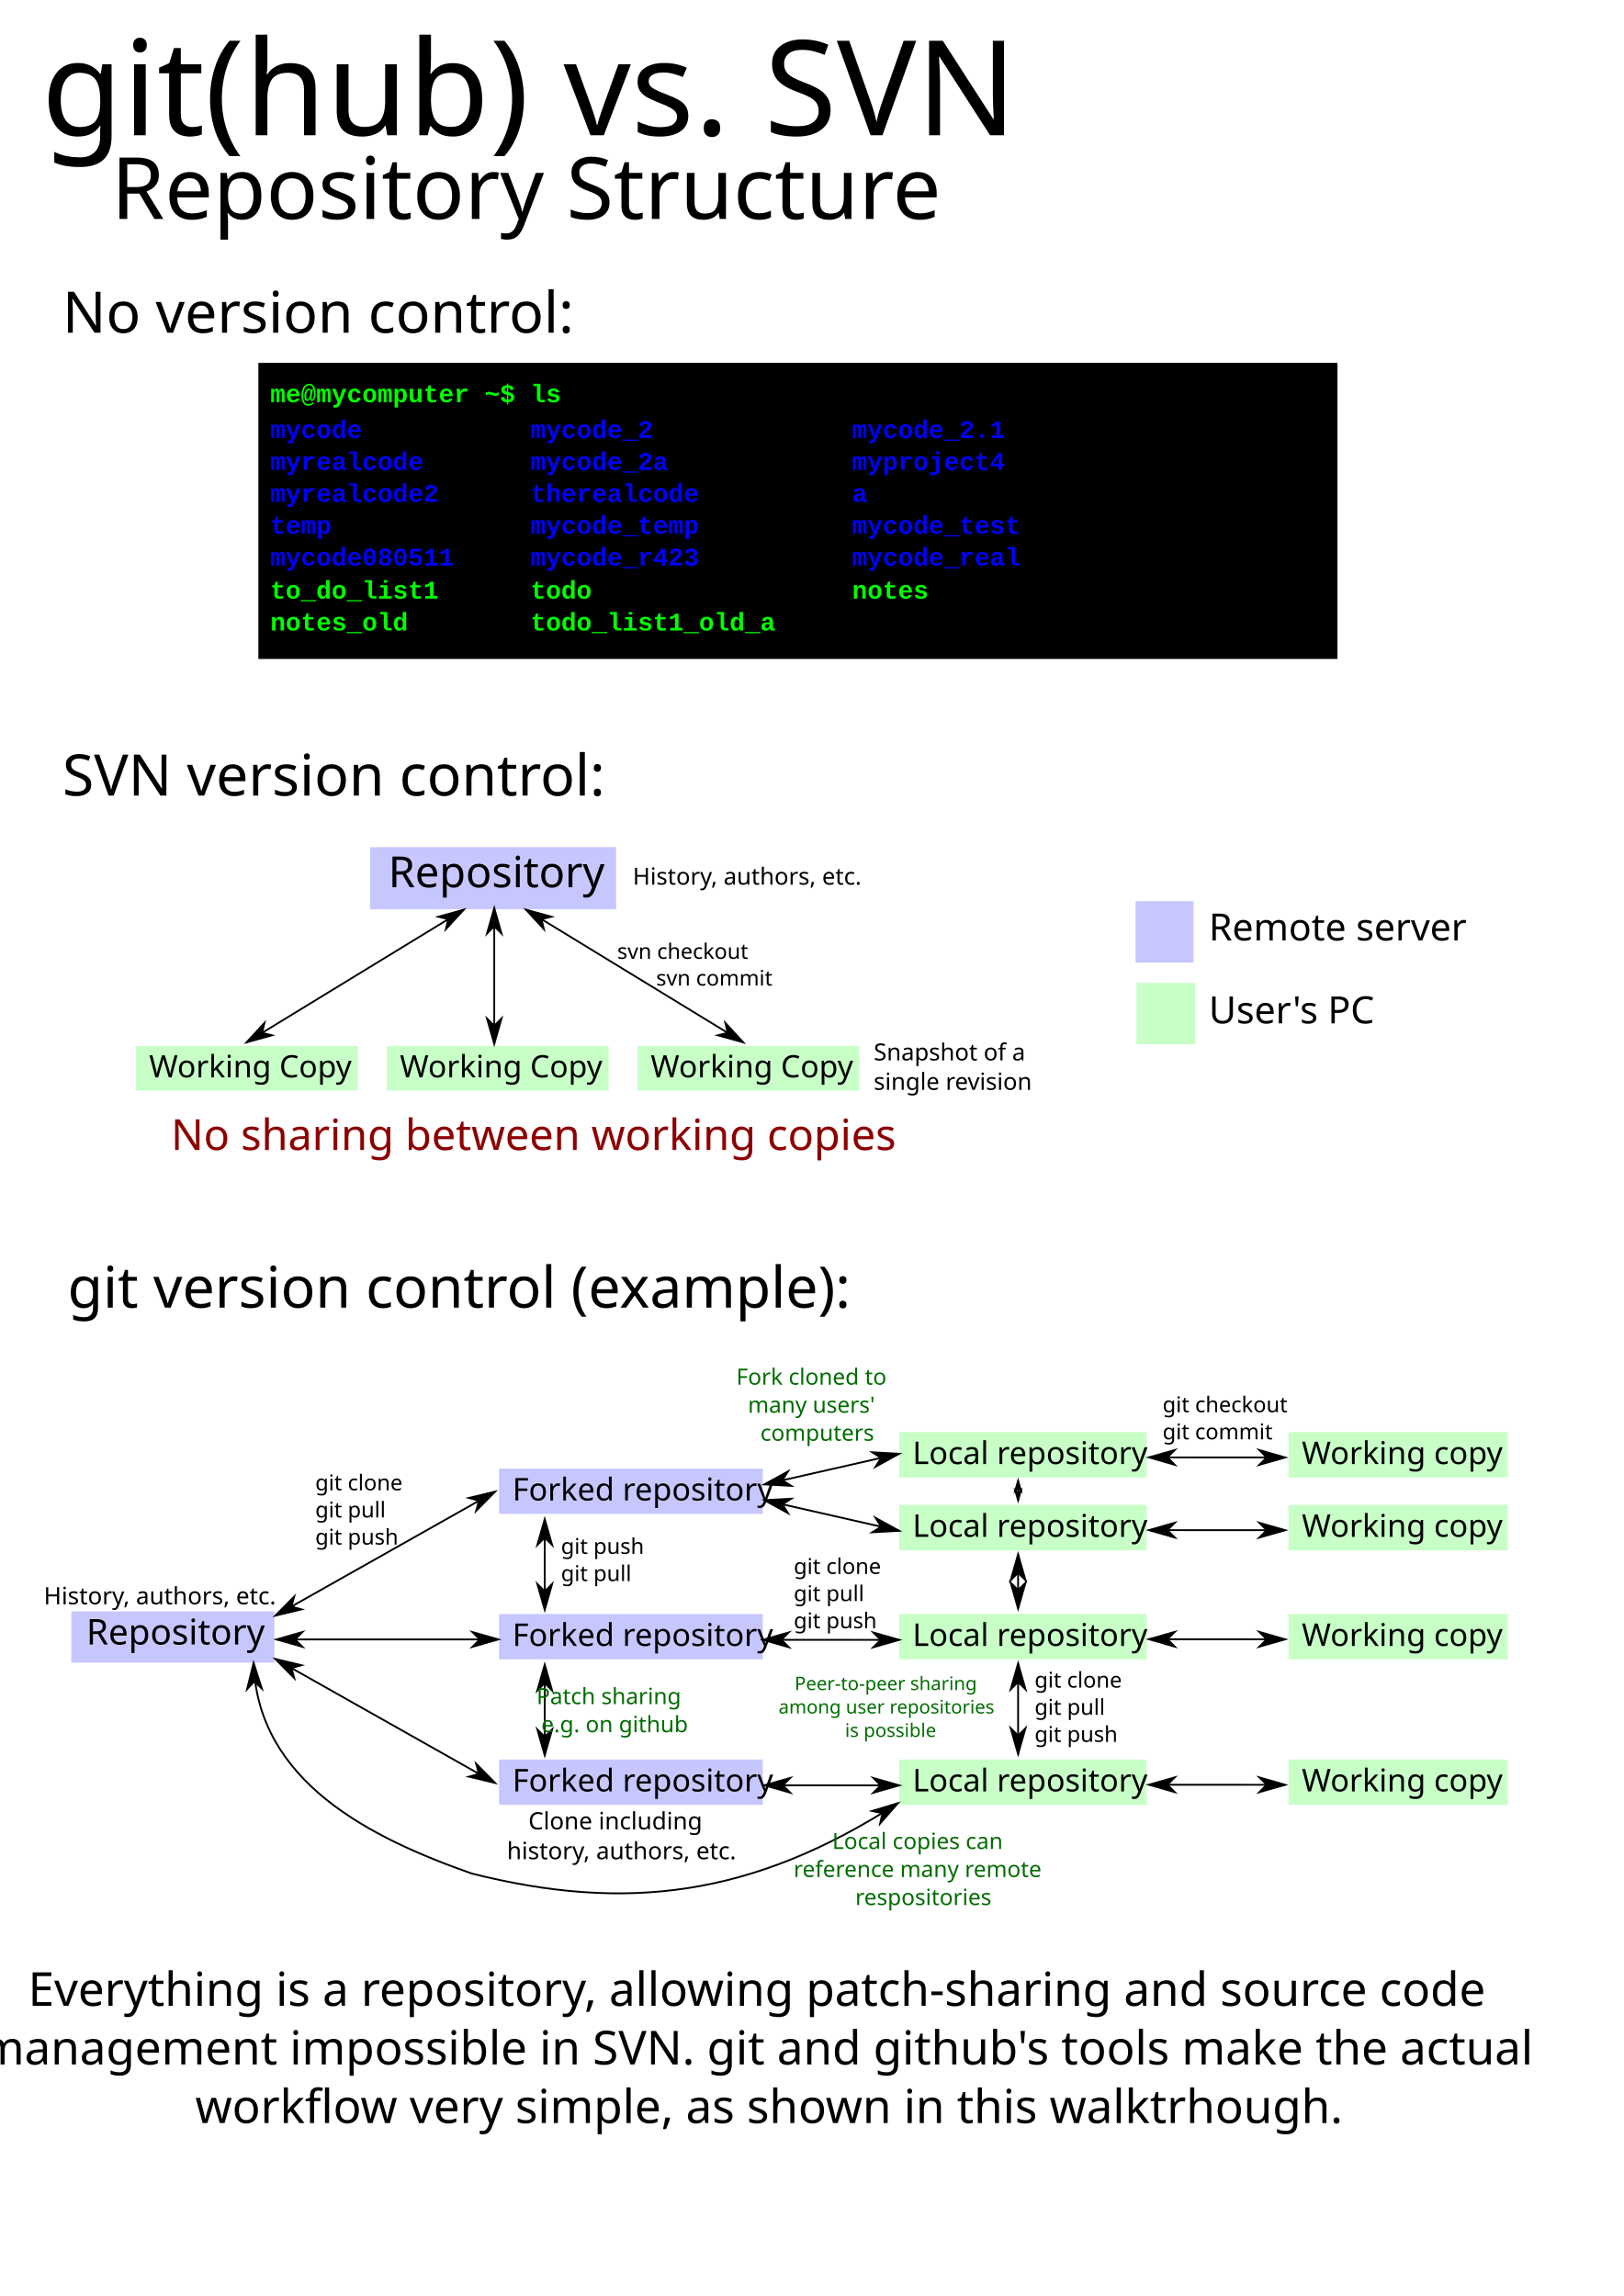
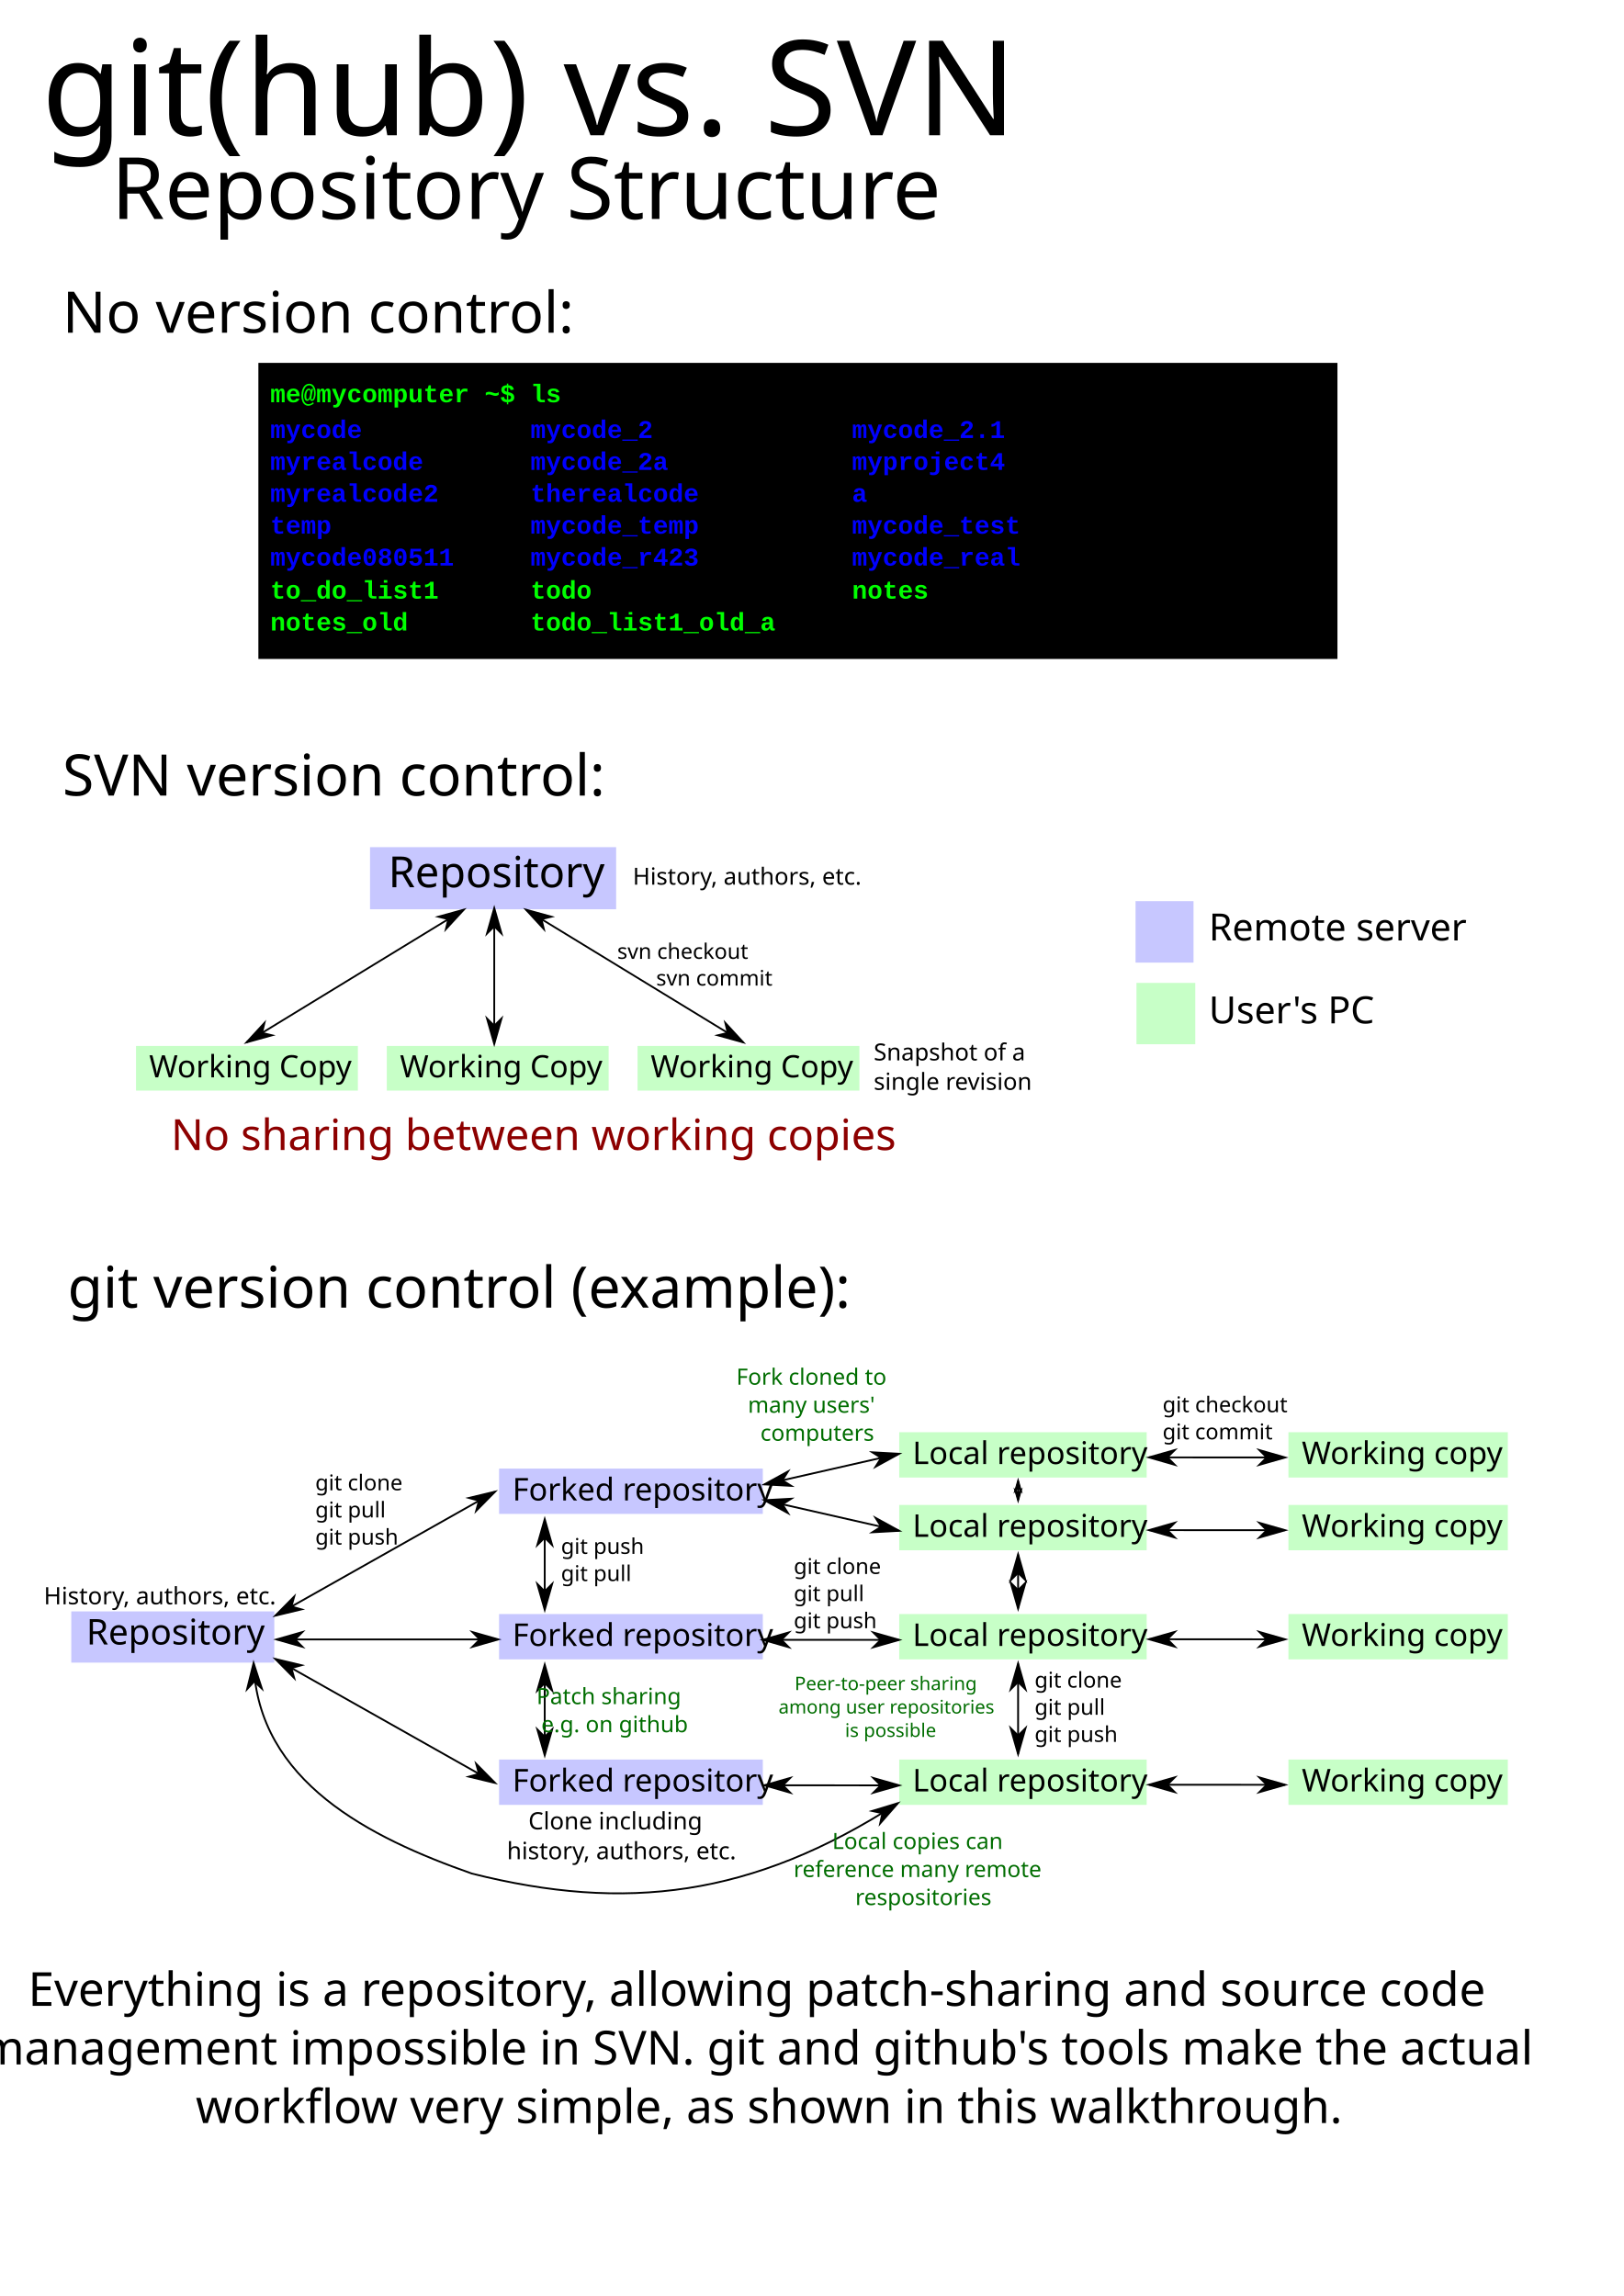
<svg xmlns="http://www.w3.org/2000/svg" width="744.094" height="1052.362" id="svg2952" version="1.1">
  <defs id="defs2954">
    <marker orient="auto" refY="0.0" refX="0.0" id="Arrow1Mend" style="overflow:visible;">
      <path id="path4094" d="M 0.0,0.0 L 5.0,-5.0 L -12.5,0.0 L 5.0,5.0 L 0.0,0.0 z " style="fill-rule:evenodd;stroke:#000000;stroke-width:1.0pt;marker-start:none;" transform="scale(0.4) rotate(180) translate(10,0)" />
    </marker>
    <marker orient="auto" refY="0.0" refX="0.0" id="Arrow1Send" style="overflow:visible;">
      <path id="path4100" d="M 0.0,0.0 L 5.0,-5.0 L -12.5,0.0 L 5.0,5.0 L 0.0,0.0 z " style="fill-rule:evenodd;stroke:#000000;stroke-width:1.0pt;marker-start:none;" transform="scale(0.2) rotate(180) translate(6,0)" />
    </marker>
    <marker orient="auto" refY="0.0" refX="0.0" id="Arrow1Sstart" style="overflow:visible">
      <path id="path4097" d="M 0.0,0.0 L 5.0,-5.0 L -12.5,0.0 L 5.0,5.0 L 0.0,0.0 z " style="fill-rule:evenodd;stroke:#000000;stroke-width:1.0pt;marker-start:none" transform="scale(0.2) translate(6,0)" />
    </marker>
    <marker orient="auto" refY="0.0" refX="0.0" id="Arrow1Lend" style="overflow:visible;">
      <path id="path4088" d="M 0.0,0.0 L 5.0,-5.0 L -12.5,0.0 L 5.0,5.0 L 0.0,0.0 z " style="fill-rule:evenodd;stroke:#000000;stroke-width:1.0pt;marker-start:none;" transform="scale(0.8) rotate(180) translate(12.5,0)" />
    </marker>
    <marker orient="auto" refY="0.0" refX="0.0" id="Arrow1Lstart" style="overflow:visible">
      <path id="path4085" d="M 0.0,0.0 L 5.0,-5.0 L -12.5,0.0 L 5.0,5.0 L 0.0,0.0 z " style="fill-rule:evenodd;stroke:#000000;stroke-width:1.0pt;marker-start:none" transform="scale(0.8) translate(12.5,0)" />
    </marker>
    <marker orient="auto" refY="0.0" refX="0.0" id="Arrow1Mstart" style="overflow:visible">
      <path id="path4091" d="M 0.0,0.0 L 5.0,-5.0 L -12.5,0.0 L 5.0,5.0 L 0.0,0.0 z " style="fill-rule:evenodd;stroke:#000000;stroke-width:1.0pt;marker-start:none" transform="scale(0.4) translate(10,0)" />
    </marker>
    <marker orient="auto" refY="0" refX="0" id="Arrow1Lstart-8" style="overflow:visible">
      <path id="path4085-6" d="M 0,0 5,-5 -12.5,0 5,5 0,0 z" style="fill-rule:evenodd;stroke:#000000;stroke-width:1pt;marker-start:none" transform="matrix(0.8,0,0,0.8,10,0)" />
    </marker>
    <marker orient="auto" refY="0" refX="0" id="Arrow1Lend-8" style="overflow:visible">
      <path id="path4088-8" d="M 0,0 5,-5 -12.5,0 5,5 0,0 z" style="fill-rule:evenodd;stroke:#000000;stroke-width:1pt;marker-start:none" transform="matrix(-0.8,0,0,-0.8,-10,0)" />
    </marker>
    <marker orient="auto" refY="0" refX="0" id="Arrow1Lstart-1" style="overflow:visible">
      <path id="path4085-4" d="M 0,0 5,-5 -12.5,0 5,5 0,0 z" style="fill-rule:evenodd;stroke:#000000;stroke-width:1pt;marker-start:none" transform="matrix(0.8,0,0,0.8,10,0)" />
    </marker>
    <marker orient="auto" refY="0" refX="0" id="Arrow1Lend-9" style="overflow:visible">
      <path id="path4088-2" d="M 0,0 5,-5 -12.5,0 5,5 0,0 z" style="fill-rule:evenodd;stroke:#000000;stroke-width:1pt;marker-start:none" transform="matrix(-0.8,0,0,-0.8,-10,0)" />
    </marker>
    <marker orient="auto" refY="0" refX="0" id="Arrow1Lstart-1-9" style="overflow:visible">
      <path id="path4085-4-2" d="M 0,0 5,-5 -12.5,0 5,5 0,0 z" style="fill-rule:evenodd;stroke:#000000;stroke-width:1pt;marker-start:none" transform="matrix(0.8,0,0,0.8,10,0)" />
    </marker>
    <marker orient="auto" refY="0" refX="0" id="Arrow1Lend-9-6" style="overflow:visible">
      <path id="path4088-2-6" d="M 0,0 5,-5 -12.5,0 5,5 0,0 z" style="fill-rule:evenodd;stroke:#000000;stroke-width:1pt;marker-start:none" transform="matrix(-0.8,0,0,-0.8,-10,0)" />
    </marker>
    <marker orient="auto" refY="0" refX="0" id="Arrow1Lstart-4" style="overflow:visible">
      <path id="path4085-9" d="M 0,0 5,-5 -12.5,0 5,5 0,0 z" style="fill-rule:evenodd;stroke:#000000;stroke-width:1pt;marker-start:none" transform="matrix(0.8,0,0,0.8,10,0)" />
    </marker>
    <marker orient="auto" refY="0" refX="0" id="Arrow1Lend-5" style="overflow:visible">
      <path id="path4088-0" d="M 0,0 5,-5 -12.5,0 5,5 0,0 z" style="fill-rule:evenodd;stroke:#000000;stroke-width:1pt;marker-start:none" transform="matrix(-0.8,0,0,-0.8,-10,0)" />
    </marker>
    <marker orient="auto" refY="0" refX="0" id="marker5598" style="overflow:visible">
      <path id="path5600" d="M 0,0 5,-5 -12.5,0 5,5 0,0 z" style="fill-rule:evenodd;stroke:#000000;stroke-width:1pt;marker-start:none" transform="matrix(0.8,0,0,0.8,10,0)" />
    </marker>
    <marker orient="auto" refY="0" refX="0" id="marker5602" style="overflow:visible">
      <path id="path5604" d="M 0,0 5,-5 -12.5,0 5,5 0,0 z" style="fill-rule:evenodd;stroke:#000000;stroke-width:1pt;marker-start:none" transform="matrix(-0.8,0,0,-0.8,-10,0)" />
    </marker>
    <marker orient="auto" refY="0" refX="0" id="Arrow1Lstart-12" style="overflow:visible">
      <path id="path4085-93" d="M 0,0 5,-5 -12.5,0 5,5 0,0 z" style="fill-rule:evenodd;stroke:#000000;stroke-width:1pt;marker-start:none" transform="matrix(0.8,0,0,0.8,10,0)" />
    </marker>
    <marker orient="auto" refY="0" refX="0" id="Arrow1Lend-90" style="overflow:visible">
      <path id="path4088-88" d="M 0,0 5,-5 -12.5,0 5,5 0,0 z" style="fill-rule:evenodd;stroke:#000000;stroke-width:1pt;marker-start:none" transform="matrix(-0.8,0,0,-0.8,-10,0)" />
    </marker>
    <marker orient="auto" refY="0" refX="0" id="Arrow1Lstart-1-5" style="overflow:visible">
      <path id="path4085-4-6" d="M 0,0 5,-5 -12.5,0 5,5 0,0 z" style="fill-rule:evenodd;stroke:#000000;stroke-width:1pt;marker-start:none" transform="matrix(0.8,0,0,0.8,10,0)" />
    </marker>
    <marker orient="auto" refY="0" refX="0" id="Arrow1Lend-9-1" style="overflow:visible">
      <path id="path4088-2-1" d="M 0,0 5,-5 -12.5,0 5,5 0,0 z" style="fill-rule:evenodd;stroke:#000000;stroke-width:1pt;marker-start:none" transform="matrix(-0.8,0,0,-0.8,-10,0)" />
    </marker>
    <marker orient="auto" refY="0" refX="0" id="Arrow1Lstart-1-98" style="overflow:visible">
      <path id="path4085-4-4" d="M 0,0 5,-5 -12.5,0 5,5 0,0 z" style="fill-rule:evenodd;stroke:#000000;stroke-width:1pt;marker-start:none" transform="matrix(0.8,0,0,0.8,10,0)" />
    </marker>
    <marker orient="auto" refY="0" refX="0" id="Arrow1Lend-9-8" style="overflow:visible">
      <path id="path4088-2-10" d="M 0,0 5,-5 -12.5,0 5,5 0,0 z" style="fill-rule:evenodd;stroke:#000000;stroke-width:1pt;marker-start:none" transform="matrix(-0.8,0,0,-0.8,-10,0)" />
    </marker>
    <marker orient="auto" refY="0" refX="0" id="Arrow1Lstart-7" style="overflow:visible">
      <path id="path4085-41" d="M 0,0 5,-5 -12.5,0 5,5 0,0 z" style="fill-rule:evenodd;stroke:#000000;stroke-width:1pt;marker-start:none" transform="matrix(0.8,0,0,0.8,10,0)" />
    </marker>
    <marker orient="auto" refY="0" refX="0" id="Arrow1Lend-85" style="overflow:visible">
      <path id="path4088-9" d="M 0,0 5,-5 -12.5,0 5,5 0,0 z" style="fill-rule:evenodd;stroke:#000000;stroke-width:1pt;marker-start:none" transform="matrix(-0.8,0,0,-0.8,-10,0)" />
    </marker>
    <marker orient="auto" refY="0" refX="0" id="Arrow1Lstart-5" style="overflow:visible">
      <path id="path4085-3" d="M 0,0 5,-5 -12.5,0 5,5 0,0 z" style="fill-rule:evenodd;stroke:#000000;stroke-width:1pt;marker-start:none" transform="matrix(0.8,0,0,0.8,10,0)" />
    </marker>
    <marker orient="auto" refY="0" refX="0" id="Arrow1Lend-88" style="overflow:visible">
      <path id="path4088-3" d="M 0,0 5,-5 -12.5,0 5,5 0,0 z" style="fill-rule:evenodd;stroke:#000000;stroke-width:1pt;marker-start:none" transform="matrix(-0.8,0,0,-0.8,-10,0)" />
    </marker>
    <marker orient="auto" refY="0" refX="0" id="Arrow1Lstart-89" style="overflow:visible">
      <path id="path4085-64" d="M 0,0 5,-5 -12.5,0 5,5 0,0 z" style="fill-rule:evenodd;stroke:#000000;stroke-width:1pt;marker-start:none" transform="matrix(0.8,0,0,0.8,10,0)" />
    </marker>
    <marker orient="auto" refY="0" refX="0" id="Arrow1Lend-3" style="overflow:visible">
      <path id="path4088-33" d="M 0,0 5,-5 -12.5,0 5,5 0,0 z" style="fill-rule:evenodd;stroke:#000000;stroke-width:1pt;marker-start:none" transform="matrix(-0.8,0,0,-0.8,-10,0)" />
    </marker>
    <marker orient="auto" refY="0" refX="0" id="Arrow1Lstart-0" style="overflow:visible">
      <path id="path4085-48" d="M 0,0 5,-5 -12.5,0 5,5 0,0 z" style="fill-rule:evenodd;stroke:#000000;stroke-width:1pt;marker-start:none" transform="matrix(0.8,0,0,0.8,10,0)" />
    </marker>
    <marker orient="auto" refY="0" refX="0" id="Arrow1Lend-889" style="overflow:visible">
      <path id="path4088-7" d="M 0,0 5,-5 -12.5,0 5,5 0,0 z" style="fill-rule:evenodd;stroke:#000000;stroke-width:1pt;marker-start:none" transform="matrix(-0.8,0,0,-0.8,-10,0)" />
    </marker>
    <marker orient="auto" refY="0" refX="0" id="Arrow1Lstart-1-6" style="overflow:visible">
      <path id="path4085-4-43" d="M 0,0 5,-5 -12.5,0 5,5 0,0 z" style="fill-rule:evenodd;stroke:#000000;stroke-width:1pt;marker-start:none" transform="matrix(0.8,0,0,0.8,10,0)" />
    </marker>
    <marker orient="auto" refY="0" refX="0" id="Arrow1Lend-9-0" style="overflow:visible">
      <path id="path4088-2-3" d="M 0,0 5,-5 -12.5,0 5,5 0,0 z" style="fill-rule:evenodd;stroke:#000000;stroke-width:1pt;marker-start:none" transform="matrix(-0.8,0,0,-0.8,-10,0)" />
    </marker>
    <marker orient="auto" refY="0" refX="0" id="Arrow1Lstart-1-92" style="overflow:visible">
      <path id="path4085-4-5" d="M 0,0 5,-5 -12.5,0 5,5 0,0 z" style="fill-rule:evenodd;stroke:#000000;stroke-width:1pt;marker-start:none" transform="matrix(0.8,0,0,0.8,10,0)" />
    </marker>
    <marker orient="auto" refY="0" refX="0" id="Arrow1Lend-9-4" style="overflow:visible">
      <path id="path4088-2-0" d="M 0,0 5,-5 -12.5,0 5,5 0,0 z" style="fill-rule:evenodd;stroke:#000000;stroke-width:1pt;marker-start:none" transform="matrix(-0.8,0,0,-0.8,-10,0)" />
    </marker>
    <marker orient="auto" refY="0" refX="0" id="Arrow1Lstart-1-4" style="overflow:visible">
      <path id="path4085-4-69" d="M 0,0 5,-5 -12.5,0 5,5 0,0 z" style="fill-rule:evenodd;stroke:#000000;stroke-width:1pt;marker-start:none" transform="matrix(0.8,0,0,0.8,10,0)" />
    </marker>
    <marker orient="auto" refY="0" refX="0" id="Arrow1Lend-9-2" style="overflow:visible">
      <path id="path4088-2-2" d="M 0,0 5,-5 -12.5,0 5,5 0,0 z" style="fill-rule:evenodd;stroke:#000000;stroke-width:1pt;marker-start:none" transform="matrix(-0.8,0,0,-0.8,-10,0)" />
    </marker>
    <marker orient="auto" refY="0" refX="0" id="Arrow1Lstart-0-3" style="overflow:visible">
      <path id="path4085-48-6" d="M 0,0 5,-5 -12.5,0 5,5 0,0 z" style="fill-rule:evenodd;stroke:#000000;stroke-width:1pt;marker-start:none" transform="matrix(0.8,0,0,0.8,10,0)" />
    </marker>
    <marker orient="auto" refY="0" refX="0" id="Arrow1Lend-889-8" style="overflow:visible">
      <path id="path4088-7-0" d="M 0,0 5,-5 -12.5,0 5,5 0,0 z" style="fill-rule:evenodd;stroke:#000000;stroke-width:1pt;marker-start:none" transform="matrix(-0.8,0,0,-0.8,-10,0)" />
    </marker>
    <marker orient="auto" refY="0" refX="0" id="Arrow1Lstart-0-6" style="overflow:visible">
      <path id="path4085-48-2" d="M 0,0 5,-5 -12.5,0 5,5 0,0 z" style="fill-rule:evenodd;stroke:#000000;stroke-width:1pt;marker-start:none" transform="matrix(0.8,0,0,0.8,10,0)" />
    </marker>
    <marker orient="auto" refY="0" refX="0" id="Arrow1Lend-889-84" style="overflow:visible">
      <path id="path4088-7-7" d="M 0,0 5,-5 -12.5,0 5,5 0,0 z" style="fill-rule:evenodd;stroke:#000000;stroke-width:1pt;marker-start:none" transform="matrix(-0.8,0,0,-0.8,-10,0)" />
    </marker>
    <marker orient="auto" refY="0" refX="0" id="Arrow1Lstart-0-39" style="overflow:visible">
      <path id="path4085-48-1" d="M 0,0 5,-5 -12.5,0 5,5 0,0 z" style="fill-rule:evenodd;stroke:#000000;stroke-width:1pt;marker-start:none" transform="matrix(0.8,0,0,0.8,10,0)" />
    </marker>
    <marker orient="auto" refY="0" refX="0" id="Arrow1Lend-889-9" style="overflow:visible">
      <path id="path4088-7-6" d="M 0,0 5,-5 -12.5,0 5,5 0,0 z" style="fill-rule:evenodd;stroke:#000000;stroke-width:1pt;marker-start:none" transform="matrix(-0.8,0,0,-0.8,-10,0)" />
    </marker>
    <marker orient="auto" refY="0" refX="0" id="Arrow1Lstart-0-0" style="overflow:visible">
      <path id="path4085-48-5" d="M 0,0 5,-5 -12.5,0 5,5 0,0 z" style="fill-rule:evenodd;stroke:#000000;stroke-width:1pt;marker-start:none" transform="matrix(0.8,0,0,0.8,10,0)" />
    </marker>
    <marker orient="auto" refY="0" refX="0" id="Arrow1Lend-889-6" style="overflow:visible">
      <path id="path4088-7-64" d="M 0,0 5,-5 -12.5,0 5,5 0,0 z" style="fill-rule:evenodd;stroke:#000000;stroke-width:1pt;marker-start:none" transform="matrix(-0.8,0,0,-0.8,-10,0)" />
    </marker>
  </defs>
  <g id="layer1">
    <text xml:space="preserve" style="font-size:60.658px;font-style:normal;font-variant:normal;font-weight:normal;font-stretch:normal;fill:#000000;fill-opacity:1;stroke:none;font-family:cmr10;-inkscape-font-specification:cmr10" x="18.983" y="61.988" id="text3839">
      <tspan id="tspan3841" x="18.983" y="61.988">git(hub) vs. SVN</tspan>
    </text>
    <text xml:space="preserve" style="font-size:39.414px;font-style:normal;font-variant:normal;font-weight:normal;font-stretch:normal;fill:#000000;fill-opacity:1;stroke:none;font-family:cmr10;-inkscape-font-specification:cmr10" x="50.942" y="100.365" id="text3880">
      <tspan id="tspan3882" x="50.942" y="100.365">Repository Structure</tspan>
    </text>
    <rect style="fill:#000000;fill-opacity:1;fill-rule:nonzero;stroke:none" id="rect4377" width="494.501" height="135.706" x="118.407" y="166.324" />
    <text xml:space="preserve" style="font-size:11.691px;font-style:normal;font-variant:normal;font-weight:normal;font-stretch:normal;fill:#00ff00;fill-opacity:1;stroke:none;font-family:Courier New;-inkscape-font-specification:Courier New" x="123.854" y="184.368" id="text4889">
      <tspan x="123.854" y="184.368" style="font-weight:bold;-inkscape-font-specification:Andale Mono Bold" id="tspan4897">me@mycomputer ~$ ls</tspan>
    </text>
    <text xml:space="preserve" style="font-size:11.691px;font-style:normal;font-variant:normal;font-weight:normal;font-stretch:normal;fill:#0000ff;fill-opacity:1;stroke:none;font-family:Courier New;-inkscape-font-specification:Courier New" x="123.854" y="200.766" id="text4889-6">
      <tspan x="123.854" y="200.766" style="font-weight:bold;fill:#0000ff;fill-opacity:1;-inkscape-font-specification:Andale Mono Bold" id="tspan4897-7">mycode           mycode_2             mycode_2.1</tspan>
      <tspan x="123.854" y="215.38" style="font-weight:bold;fill:#0000ff;fill-opacity:1;-inkscape-font-specification:Andale Mono Bold" id="tspan3123">myrealcode       mycode_2a            myproject4</tspan>
      <tspan x="123.854" y="229.995" style="font-weight:bold;fill:#0000ff;fill-opacity:1;-inkscape-font-specification:Andale Mono Bold" id="tspan3125">myrealcode2      therealcode          a</tspan>
      <tspan x="123.854" y="244.609" style="font-weight:bold;fill:#0000ff;fill-opacity:1;-inkscape-font-specification:Andale Mono Bold" id="tspan3127">temp             mycode_temp          mycode_test</tspan>
      <tspan x="123.854" y="259.223" style="font-weight:bold;fill:#0000ff;fill-opacity:1;-inkscape-font-specification:Andale Mono Bold" id="tspan3129">mycode080511     mycode_r423          mycode_real</tspan>
    </text>
    <text xml:space="preserve" style="font-size:26.28px;font-style:normal;font-variant:normal;font-weight:normal;font-stretch:normal;fill:#000000;fill-opacity:1;stroke:none;font-family:cmr10;-inkscape-font-specification:cmr10" x="28.626" y="152.499" id="text3075">
      <tspan id="tspan3077" x="28.626" y="152.499">No version control:</tspan>
    </text>
    <text xml:space="preserve" style="font-size:26.28px;font-style:normal;font-variant:normal;font-weight:normal;font-stretch:normal;fill:#000000;fill-opacity:1;stroke:none;font-family:cmr10;-inkscape-font-specification:cmr10" x="28.626" y="364.643" id="text3075-6">
      <tspan id="tspan3077-5" x="28.626" y="364.643">SVN version control:</tspan>
    </text>
    <text xml:space="preserve" style="font-size:11.691px;font-style:normal;font-variant:normal;font-weight:normal;font-stretch:normal;fill:#00ff00;fill-opacity:1;stroke:none;font-family:Courier New;-inkscape-font-specification:Courier New" x="123.854" y="274.368" id="text4889-69">
      <tspan x="123.854" y="274.368" style="font-weight:bold;-inkscape-font-specification:Andale Mono Bold" id="tspan4897-3">to_do_list1      todo                 notes</tspan>
      <tspan x="123.854" y="288.983" style="font-weight:bold;-inkscape-font-specification:Andale Mono Bold" id="tspan3181">notes_old        todo_list1_old_a</tspan>
    </text>
    <rect style="opacity:0.219;fill:#0000ff;fill-opacity:1;fill-rule:nonzero;stroke:none" id="rect3204" width="112.782" height="28.464" x="169.576" y="388.293" />
    <text xml:space="preserve" style="font-size:19.7px;font-style:normal;font-variant:normal;font-weight:normal;font-stretch:normal;fill:#000000;fill-opacity:1;stroke:none;font-family:cmr10;-inkscape-font-specification:cmr10" x="177.944" y="406.672" id="text3206">
      <tspan id="tspan3208" x="177.944" y="406.672">Repository</tspan>
    </text>
    <rect style="opacity:0.219;fill:#00ff00;fill-opacity:1;fill-rule:nonzero;stroke:none" id="rect3204-7" width="101.674" height="20.456" x="62.333" y="479.413" />
    <text xml:space="preserve" style="font-size:14.158px;font-style:normal;font-variant:normal;font-weight:normal;font-stretch:normal;fill:#000000;fill-opacity:1;stroke:none;font-family:cmr10;-inkscape-font-specification:cmr10" x="68.347" y="493.801" id="text3206-4">
      <tspan id="tspan3208-5" x="68.347" y="493.801">Working Copy</tspan>
    </text>
    <rect style="opacity:0.219;fill:#00ff00;fill-opacity:1;fill-rule:nonzero;stroke:none" id="rect3204-7-2" width="101.674" height="20.456" x="177.25" y="479.413" />
    <text xml:space="preserve" style="font-size:14.158px;font-style:normal;font-variant:normal;font-weight:normal;font-stretch:normal;fill:#000000;fill-opacity:1;stroke:none;font-family:cmr10;-inkscape-font-specification:cmr10" x="183.264" y="493.801" id="text3206-4-5">
      <tspan id="tspan3208-5-4" x="183.264" y="493.801">Working Copy</tspan>
    </text>
    <rect style="opacity:0.219;fill:#00ff00;fill-opacity:1;fill-rule:nonzero;stroke:none" id="rect3204-7-4" width="101.674" height="20.456" x="292.168" y="479.413" />
    <text xml:space="preserve" style="font-size:14.158px;font-style:normal;font-variant:normal;font-weight:normal;font-stretch:normal;fill:#000000;fill-opacity:1;stroke:none;font-family:cmr10;-inkscape-font-specification:cmr10" x="298.182" y="493.801" id="text3206-4-4">
      <tspan id="tspan3208-5-3" x="298.182" y="493.801">Working Copy</tspan>
    </text>
    <text xml:space="preserve" style="font-size:10.792px;font-style:normal;font-variant:normal;font-weight:normal;font-stretch:normal;fill:#000000;fill-opacity:1;stroke:none;font-family:cmr10;-inkscape-font-specification:cmr10" x="289.973" y="405.469" id="text4051">
      <tspan id="tspan4053" x="289.973" y="405.469">History, authors, etc.</tspan>
    </text>
    <text xml:space="preserve" style="font-size:10.792px;font-style:normal;font-variant:normal;font-weight:normal;font-stretch:normal;fill:#000000;fill-opacity:1;stroke:none;font-family:cmr10;-inkscape-font-specification:cmr10" x="400.397" y="486.032" id="text4051-0">
      <tspan id="tspan4053-7" x="400.397" y="486.032">Snapshot of a</tspan>
      <tspan x="400.397" y="499.522" id="tspan9075">single revision</tspan>
    </text>
    <path style="fill:none;stroke:#000000;stroke-width:0.821px;stroke-linecap:butt;stroke-linejoin:miter;stroke-opacity:1;marker-start:url(#Arrow1Lstart);marker-end:url(#Arrow1Lend)" d="M 113.051,477.718 212.486,416.989" id="path4080" />
    <path style="fill:none;stroke:#000000;stroke-width:0.821px;stroke-linecap:butt;stroke-linejoin:miter;stroke-opacity:1;marker-start:url(#Arrow1Lstart);marker-end:url(#Arrow1Lend)" d="M 340.538,477.718 241.102,416.989" id="path4080-4" />
    <path style="fill:none;stroke:#000000;stroke-width:0.821px;stroke-linecap:butt;stroke-linejoin:miter;stroke-opacity:1;marker-start:url(#Arrow1Lstart-1);marker-end:url(#Arrow1Lend-9)" d="m 226.501,416.322 0,62.064" id="path5145" />
    <text xml:space="preserve" style="font-size:19.7px;font-style:normal;font-variant:normal;font-weight:normal;font-stretch:normal;fill:#8d0000;fill-opacity:1;stroke:none;font-family:cmr10;-inkscape-font-specification:cmr10" x="78.349" y="527.102" id="text5539">
      <tspan x="78.349" y="527.102" id="tspan5543">No sharing between working copies</tspan>
    </text>
    <text xml:space="preserve" style="font-size:9.801px;font-style:normal;font-variant:normal;font-weight:normal;font-stretch:normal;fill:#000000;fill-opacity:1;stroke:none;font-family:cmr10;-inkscape-font-specification:cmr10" x="282.865" y="439.484" id="text5547">
      <tspan id="tspan5549" x="282.865" y="439.484">svn checkout</tspan>
      <tspan x="282.865" y="451.736" id="tspan5551">       svn commit</tspan>
    </text>
    <text xml:space="preserve" style="font-size:26.28px;font-style:normal;font-variant:normal;font-weight:normal;font-stretch:normal;fill:#000000;fill-opacity:1;stroke:none;font-family:cmr10;-inkscape-font-specification:cmr10" x="30.98" y="599.357" id="text3075-6-6">
      <tspan id="tspan3077-5-8" x="30.98" y="599.357">git version control (example):</tspan>
    </text>
    <rect style="opacity:0.219;fill:#0000ff;fill-opacity:1;fill-rule:nonzero;stroke:none" id="rect3204-4" width="93.044" height="23.482" x="32.66" y="738.579" />
    <text xml:space="preserve" style="font-size:16.252px;font-style:normal;font-variant:normal;font-weight:normal;font-stretch:normal;fill:#000000;fill-opacity:1;stroke:none;font-family:cmr10;-inkscape-font-specification:cmr10" x="39.564" y="753.741" id="text3206-8">
      <tspan id="tspan3208-7" x="39.564" y="753.741">Repository</tspan>
    </text>
    <text xml:space="preserve" style="font-size:10.958px;font-style:normal;font-variant:normal;font-weight:normal;font-stretch:normal;fill:#000000;fill-opacity:1;stroke:none;font-family:cmr10;-inkscape-font-specification:cmr10" x="20.063" y="735.325" id="text4051-6">
      <tspan id="tspan4053-1" x="20.063" y="735.325">History, authors, etc.</tspan>
    </text>
    <path style="fill:none;stroke:#000000;stroke-width:0.834;stroke-linecap:butt;stroke-linejoin:miter;stroke-miterlimit:4;stroke-opacity:1;stroke-dasharray:none;marker-start:url(#Arrow1Lstart);marker-end:url(#Arrow1Lend)" d="M 126.254,740.481 226.8,683.739" id="path4080-49" />
    <path style="fill:none;stroke:#000000;stroke-width:0.834;stroke-linecap:butt;stroke-linejoin:miter;stroke-miterlimit:4;stroke-opacity:1;stroke-dasharray:none;marker-start:url(#Arrow1Lstart-1);marker-end:url(#Arrow1Lend-9)" d="m 228.264,751.427 -101.441,0" id="path5145-9" />
    <rect style="opacity:0.219;fill:#0000ff;fill-opacity:1;fill-rule:nonzero;stroke:none" id="rect3204-7-2-9" width="120.864" height="20.772" x="228.706" y="673.117" />
    <text xml:space="preserve" style="font-size:14.376px;font-style:normal;font-variant:normal;font-weight:normal;font-stretch:normal;fill:#000000;fill-opacity:1;stroke:none;font-family:cmr10;-inkscape-font-specification:cmr10" x="234.814" y="687.727" id="text3206-4-5-7">
      <tspan id="tspan3208-5-4-7" x="234.814" y="687.727">Forked repository</tspan>
    </text>
    <rect style="opacity:0.219;fill:#0000ff;fill-opacity:1;fill-rule:nonzero;stroke:none" id="rect3204-7-2-9-6" width="120.864" height="20.772" x="228.706" y="739.799" />
    <text xml:space="preserve" style="font-size:14.376px;font-style:normal;font-variant:normal;font-weight:normal;font-stretch:normal;fill:#000000;fill-opacity:1;stroke:none;font-family:cmr10;-inkscape-font-specification:cmr10" x="234.814" y="754.409" id="text3206-4-5-7-5">
      <tspan id="tspan3208-5-4-7-6" x="234.814" y="754.409">Forked repository</tspan>
    </text>
    <rect style="opacity:0.219;fill:#0000ff;fill-opacity:1;fill-rule:nonzero;stroke:none" id="rect3204-7-2-9-9" width="120.864" height="20.772" x="228.706" y="806.48" />
    <text xml:space="preserve" style="font-size:14.376px;font-style:normal;font-variant:normal;font-weight:normal;font-stretch:normal;fill:#000000;fill-opacity:1;stroke:none;font-family:cmr10;-inkscape-font-specification:cmr10" x="234.814" y="821.09" id="text3206-4-5-7-4">
      <tspan id="tspan3208-5-4-7-8" x="234.814" y="821.09">Forked repository</tspan>
    </text>
    <path style="fill:none;stroke:#000000;stroke-width:0.834;stroke-linecap:butt;stroke-linejoin:miter;stroke-miterlimit:4;stroke-opacity:1;stroke-dasharray:none;marker-start:url(#Arrow1Lstart);marker-end:url(#Arrow1Lend)" d="m 126.254,760.422 100.546,56.742" id="path4080-49-5" />
    <text xml:space="preserve" style="font-size:10.958px;font-style:normal;font-variant:normal;font-weight:normal;font-stretch:normal;text-align:center;text-anchor:middle;fill:#000000;fill-opacity:1;stroke:none;font-family:cmr10;-inkscape-font-specification:cmr10" x="291.957" y="838.474" id="text4051-6-0">
      <tspan id="tspan4053-1-9" x="291.957" y="838.474">Clone including</tspan>
      <tspan x="291.957" y="852.172" id="tspan5849">history, authors, etc.</tspan>
    </text>
    <path style="fill:none;stroke:#000000;stroke-width:0.834px;stroke-linecap:butt;stroke-linejoin:miter;stroke-opacity:1;marker-start:url(#Arrow1Lstart-1);marker-end:url(#Arrow1Lend-9)" d="m 249.633,696.402 0,41.351" id="path5145-5" />
    <path style="fill:none;stroke:#000000;stroke-width:0.834px;stroke-linecap:butt;stroke-linejoin:miter;stroke-opacity:1;marker-start:url(#Arrow1Lstart-1);marker-end:url(#Arrow1Lend-9)" d="m 249.633,763.083 0,41.351" id="path5145-5-3" />
    <text xml:space="preserve" style="font-size:9.953px;font-style:normal;font-variant:normal;font-weight:normal;font-stretch:normal;fill:#000000;fill-opacity:1;stroke:none;font-family:cmr10;-inkscape-font-specification:cmr10" x="257.09" y="712.214" id="text5547-1-0">
      <tspan x="257.09" y="712.214" id="tspan5985">git push</tspan>
      <tspan x="257.09" y="724.654" id="tspan5989">git pull</tspan>
    </text>
    <rect style="opacity:0.219;fill:#00ff00;fill-opacity:1;fill-rule:nonzero;stroke:none" id="rect3204-7-2-9-4" width="113.409" height="20.772" x="412.081" y="656.447" />
    <text xml:space="preserve" style="font-size:14.376px;font-style:normal;font-variant:normal;font-weight:normal;font-stretch:normal;fill:#000000;fill-opacity:1;stroke:none;font-family:cmr10;-inkscape-font-specification:cmr10" x="418.188" y="671.057" id="text3206-4-5-7-47">
      <tspan id="tspan3208-5-4-7-63" x="418.188" y="671.057">Local repository</tspan>
    </text>
    <rect style="opacity:0.219;fill:#00ff00;fill-opacity:1;fill-rule:nonzero;stroke:none" id="rect3204-7-2-9-4-1" width="113.409" height="20.772" x="412.081" y="689.788" />
    <text xml:space="preserve" style="font-size:14.376px;font-style:normal;font-variant:normal;font-weight:normal;font-stretch:normal;fill:#000000;fill-opacity:1;stroke:none;font-family:cmr10;-inkscape-font-specification:cmr10" x="418.188" y="704.398" id="text3206-4-5-7-47-7">
      <tspan id="tspan3208-5-4-7-63-5" x="418.188" y="704.398">Local repository</tspan>
    </text>
    <rect style="opacity:0.219;fill:#00ff00;fill-opacity:1;fill-rule:nonzero;stroke:none" id="rect3204-7-2-9-4-6" width="113.409" height="20.772" x="412.081" y="739.799" />
    <text xml:space="preserve" style="font-size:14.376px;font-style:normal;font-variant:normal;font-weight:normal;font-stretch:normal;fill:#000000;fill-opacity:1;stroke:none;font-family:cmr10;-inkscape-font-specification:cmr10" x="418.188" y="754.409" id="text3206-4-5-7-47-2">
      <tspan id="tspan3208-5-4-7-63-1" x="418.188" y="754.409">Local repository</tspan>
    </text>
    <rect style="opacity:0.219;fill:#00ff00;fill-opacity:1;fill-rule:nonzero;stroke:none" id="rect3204-7-2-9-4-6-7" width="113.409" height="20.772" x="412.081" y="806.48" />
    <text xml:space="preserve" style="font-size:14.376px;font-style:normal;font-variant:normal;font-weight:normal;font-stretch:normal;fill:#000000;fill-opacity:1;stroke:none;font-family:cmr10;-inkscape-font-specification:cmr10" x="418.188" y="821.09" id="text3206-4-5-7-47-2-8">
      <tspan id="tspan3208-5-4-7-63-1-5" x="418.188" y="821.09">Local repository</tspan>
    </text>
    <path style="fill:none;stroke:#000000;stroke-width:0.834;stroke-linecap:butt;stroke-linejoin:miter;stroke-miterlimit:4;stroke-opacity:1;stroke-dasharray:none;marker-start:url(#Arrow1Lstart-0);marker-end:url(#Arrow1Lend-889)" d="M 350.382,680.346 411.977,666.349" id="path4080-49-7" />
    <path style="fill:none;stroke:#000000;stroke-width:0.834;stroke-linecap:butt;stroke-linejoin:miter;stroke-miterlimit:4;stroke-opacity:1;stroke-dasharray:none;marker-start:url(#Arrow1Lstart-0);marker-end:url(#Arrow1Lend-889)" d="m 350.382,687.628 61.596,13.997" id="path4080-49-7-1" />
    <path style="fill:none;stroke:#000000;stroke-width:0.834;stroke-linecap:butt;stroke-linejoin:miter;stroke-miterlimit:4;stroke-opacity:1;stroke-dasharray:none;marker-start:url(#Arrow1Lstart-0);marker-end:url(#Arrow1Lend-889)" d="m 349.704,751.598 62.273,0.037" id="path4080-49-7-1-8" />
    <path style="fill:none;stroke:#000000;stroke-width:0.834;stroke-linecap:butt;stroke-linejoin:miter;stroke-miterlimit:4;stroke-opacity:1;stroke-dasharray:none;marker-start:url(#Arrow1Lstart-0);marker-end:url(#Arrow1Lend-889)" d="m 350.382,818.28 61.596,0.037" id="path4080-49-7-1-7" />
    <path style="fill:none;stroke:#000000;stroke-width:0.834;stroke-linecap:butt;stroke-linejoin:miter;stroke-miterlimit:4;stroke-opacity:1;stroke-dasharray:none;marker-start:url(#Arrow1Lstart-0);marker-end:url(#Arrow1Lend-889)" d="m 116.215,762.338 c 1.912,54.347 53.446,80.055 100.025,96.399 70.329,17.708 128.486,10.808 195.176,-32.211" id="path6418" />
    <path style="fill:none;stroke:#000000;stroke-width:0.834px;stroke-linecap:butt;stroke-linejoin:miter;stroke-opacity:1;marker-start:url(#Arrow1Lstart-1);marker-end:url(#Arrow1Lend-9)" d="m 466.564,762.534 0,41.351" id="path5145-5-0" />
    <path style="fill:none;stroke:#000000;stroke-width:0.834px;stroke-linecap:butt;stroke-linejoin:miter;stroke-opacity:1;marker-start:url(#Arrow1Lstart-1);marker-end:url(#Arrow1Lend-9)" d="m 466.564,712.523 0,24.68" id="path5145-5-0-5" />
    <path style="fill:none;stroke:#000000;stroke-width:0.834px;stroke-linecap:butt;stroke-linejoin:miter;stroke-opacity:1;marker-start:url(#Arrow1Mstart);marker-end:url(#Arrow1Mend)" d="m 466.564,687.517 0,-8.66" id="path5145-5-0-4" />
    <text xml:space="preserve" style="font-size:9.953px;font-style:normal;font-variant:normal;font-weight:normal;font-stretch:normal;fill:#000000;fill-opacity:1;stroke:none;font-family:cmr10;-inkscape-font-specification:cmr10" x="363.749" y="721.409" id="text5547-6-7">
      <tspan x="363.749" y="721.409" id="tspan5551-8-7">git clone</tspan>
      <tspan x="363.749" y="733.85" id="tspan5885-5">git pull</tspan>
      <tspan x="363.749" y="746.291" id="tspan8652">git push</tspan>
    </text>
    <rect style="opacity:0.219;fill:#00ff00;fill-opacity:1;fill-rule:nonzero;stroke:none" id="rect3204-7-2-9-4-6-7-2" width="100.534" height="20.772" x="590.454" y="656.447" />
    <text xml:space="preserve" style="font-size:14.376px;font-style:normal;font-variant:normal;font-weight:normal;font-stretch:normal;fill:#000000;fill-opacity:1;stroke:none;font-family:cmr10;-inkscape-font-specification:cmr10" x="596.561" y="671.057" id="text3206-4-5-7-47-2-8-8">
      <tspan id="tspan3208-5-4-7-63-1-5-9" x="596.561" y="671.057">Working copy</tspan>
    </text>
    <path style="fill:none;stroke:#000000;stroke-width:0.834;stroke-linecap:butt;stroke-linejoin:miter;stroke-miterlimit:4;stroke-opacity:1;stroke-dasharray:none;marker-start:url(#Arrow1Lstart-0);marker-end:url(#Arrow1Lend-889)" d="m 526.6,667.989 62.273,0.037" id="path4080-49-7-1-8-2" />
    <text xml:space="preserve" style="font-size:9.953px;font-style:normal;font-variant:normal;font-weight:normal;font-stretch:normal;fill:#000000;fill-opacity:1;stroke:none;font-family:cmr10;-inkscape-font-specification:cmr10" x="532.768" y="647.273" id="text5547-6-7-1">
      <tspan x="532.768" y="647.273" id="tspan5885-5-5">git checkout</tspan>
      <tspan x="532.768" y="659.714" id="tspan8650">git commit</tspan>
    </text>
    <text xml:space="preserve" style="font-size:10.28px;font-style:normal;font-variant:normal;font-weight:normal;font-stretch:normal;text-align:center;text-anchor:middle;fill:#006d00;fill-opacity:1;stroke:none;font-family:cmr10;-inkscape-font-specification:cmr10" x="429.838" y="834.631" id="text8654">
      <tspan id="tspan8656" x="429.838" y="834.631" />
      <tspan x="429.838" y="847.481" id="tspan8658">Local copies can</tspan>
      <tspan x="429.838" y="860.33" id="tspan8709">reference many remote</tspan>
      <tspan x="429.838" y="873.18" id="tspan8715">respositories</tspan>
    </text>
    <text xml:space="preserve" style="font-size:24px;font-style:normal;font-variant:normal;font-weight:normal;font-stretch:normal;fill:#000000;fill-opacity:1;stroke:none;font-family:cmr10;-inkscape-font-specification:cmr10" x="478.862" y="717.403" id="text8660">
      <tspan id="tspan8662" x="478.862" y="717.403" />
    </text>
    <text xml:space="preserve" style="font-size:10.28px;font-style:normal;font-variant:normal;font-weight:normal;font-stretch:normal;text-align:center;text-anchor:middle;fill:#006d00;fill-opacity:1;stroke:none;font-family:cmr10;-inkscape-font-specification:cmr10" x="381.2" y="621.812" id="text8654-5">
      <tspan id="tspan8656-0" x="381.2" y="621.812" />
      <tspan x="381.2" y="634.662" id="tspan8658-6">Fork cloned to</tspan>
      <tspan x="381.2" y="647.511" id="tspan8705">many users'</tspan>
      <tspan x="381.2" y="660.361" id="tspan8707">computers</tspan>
    </text>
    <text xml:space="preserve" style="font-size:8.583px;font-style:normal;font-variant:normal;font-weight:normal;font-stretch:normal;text-align:center;text-anchor:middle;fill:#006d00;fill-opacity:1;stroke:none;font-family:cmr10;-inkscape-font-specification:cmr10" x="413.722" y="774.653" id="text8654-4">
      <tspan x="413.722" y="774.653" id="tspan8715-8">Peer-to-peer sharing</tspan>
      <tspan x="415.156" y="785.381" id="tspan8762">among user repositories </tspan>
      <tspan x="413.722" y="796.11" id="tspan8766">is possible</tspan>
    </text>
    <rect style="opacity:0.219;fill:#00ff00;fill-opacity:1;fill-rule:nonzero;stroke:none" id="rect3204-7-2-9-4-6-7-2-2" width="100.534" height="20.772" x="590.454" y="689.788" />
    <text xml:space="preserve" style="font-size:14.376px;font-style:normal;font-variant:normal;font-weight:normal;font-stretch:normal;fill:#000000;fill-opacity:1;stroke:none;font-family:cmr10;-inkscape-font-specification:cmr10" x="596.561" y="704.398" id="text3206-4-5-7-47-2-8-8-4">
      <tspan id="tspan3208-5-4-7-63-1-5-9-0" x="596.561" y="704.398">Working copy</tspan>
    </text>
    <path style="fill:none;stroke:#000000;stroke-width:0.834;stroke-linecap:butt;stroke-linejoin:miter;stroke-miterlimit:4;stroke-opacity:1;stroke-dasharray:none;marker-start:url(#Arrow1Lstart-0);marker-end:url(#Arrow1Lend-889)" d="m 526.6,701.33 62.273,0.037" id="path4080-49-7-1-8-2-6" />
    <text xml:space="preserve" style="font-size:10.28px;font-style:normal;font-variant:normal;font-weight:normal;font-stretch:normal;text-align:center;text-anchor:middle;fill:#006d00;fill-opacity:1;stroke:none;font-family:cmr10;-inkscape-font-specification:cmr10" x="288.353" y="781.088" id="text8654-4-2">
      <tspan x="288.353" y="781.088" id="tspan8766-0">Patch sharing</tspan>
      <tspan x="288.353" y="793.937" id="tspan8847">e.g. on github</tspan>
    </text>
    <text xml:space="preserve" style="font-size:9.953px;font-style:normal;font-variant:normal;font-weight:normal;font-stretch:normal;fill:#000000;fill-opacity:1;stroke:none;font-family:cmr10;-inkscape-font-specification:cmr10" x="144.47" y="683.068" id="text5547-6-7-8">
      <tspan x="144.47" y="683.068" id="tspan5551-8-7-1">git clone</tspan>
      <tspan x="144.47" y="695.508" id="tspan5885-5-3">git pull</tspan>
      <tspan x="144.47" y="707.949" id="tspan8652-1">git push</tspan>
    </text>
    <text xml:space="preserve" style="font-size:9.953px;font-style:normal;font-variant:normal;font-weight:normal;font-stretch:normal;fill:#000000;fill-opacity:1;stroke:none;font-family:cmr10;-inkscape-font-specification:cmr10" x="474.124" y="773.508" id="text5547-6-7-0">
      <tspan x="474.124" y="773.508" id="tspan5551-8-7-3">git clone</tspan>
      <tspan x="474.124" y="785.949" id="tspan5885-5-4">git pull</tspan>
      <tspan x="474.124" y="798.389" id="tspan8652-0">git push</tspan>
    </text>
    <rect style="opacity:0.219;fill:#00ff00;fill-opacity:1;fill-rule:nonzero;stroke:none" id="rect3204-7-2-9-4-6-7-2-2-9" width="100.534" height="20.772" x="590.454" y="739.799" />
    <text xml:space="preserve" style="font-size:14.376px;font-style:normal;font-variant:normal;font-weight:normal;font-stretch:normal;fill:#000000;fill-opacity:1;stroke:none;font-family:cmr10;-inkscape-font-specification:cmr10" x="596.561" y="754.409" id="text3206-4-5-7-47-2-8-8-4-3">
      <tspan id="tspan3208-5-4-7-63-1-5-9-0-3" x="596.561" y="754.409">Working copy</tspan>
    </text>
    <path style="fill:none;stroke:#000000;stroke-width:0.834;stroke-linecap:butt;stroke-linejoin:miter;stroke-miterlimit:4;stroke-opacity:1;stroke-dasharray:none;marker-start:url(#Arrow1Lstart-0);marker-end:url(#Arrow1Lend-889)" d="m 526.6,751.341 62.273,0.037" id="path4080-49-7-1-8-2-6-8" />
    <rect style="opacity:0.219;fill:#00ff00;fill-opacity:1;fill-rule:nonzero;stroke:none" id="rect3204-7-2-9-4-6-7-2-2-9-0" width="100.534" height="20.772" x="590.454" y="806.48" />
    <text xml:space="preserve" style="font-size:14.376px;font-style:normal;font-variant:normal;font-weight:normal;font-stretch:normal;fill:#000000;fill-opacity:1;stroke:none;font-family:cmr10;-inkscape-font-specification:cmr10" x="596.561" y="821.09" id="text3206-4-5-7-47-2-8-8-4-3-0">
      <tspan id="tspan3208-5-4-7-63-1-5-9-0-3-4" x="596.561" y="821.09">Working copy</tspan>
    </text>
    <path style="fill:none;stroke:#000000;stroke-width:0.834;stroke-linecap:butt;stroke-linejoin:miter;stroke-miterlimit:4;stroke-opacity:1;stroke-dasharray:none;marker-start:url(#Arrow1Lstart-0);marker-end:url(#Arrow1Lend-889)" d="m 526.6,818.022 62.273,0.037" id="path4080-49-7-1-8-2-6-8-6" />
    <g id="g9110" transform="translate(-31.1828,-44.94624)">
      <rect y="457.977" x="551.566" height="28.173" width="26.57" id="rect3204-4-2" style="opacity:0.219;fill:#0000ff;fill-opacity:1;fill-rule:nonzero;stroke:none" />
      <rect y="495.454" x="551.992" height="28.112" width="26.951" id="rect3204-7-2-9-4-67" style="opacity:0.219;fill:#00ff00;fill-opacity:1;fill-rule:nonzero;stroke:none" />
      <text id="text3206-4-4-5" y="476.006" x="585.15" style="font-size:17.248px;font-style:normal;font-variant:normal;font-weight:normal;font-stretch:normal;fill:#000000;fill-opacity:1;stroke:none;font-family:cmr10;-inkscape-font-specification:cmr10" xml:space="preserve">
        <tspan y="476.006" x="585.15" id="tspan3208-5-3-6">Remote server</tspan>
      </text>
      <text id="text3206-4-4-5-9" y="514.006" x="585.15" style="font-size:17.248px;font-style:normal;font-variant:normal;font-weight:normal;font-stretch:normal;fill:#000000;fill-opacity:1;stroke:none;font-family:cmr10;-inkscape-font-specification:cmr10" xml:space="preserve">
        <tspan y="514.006" x="585.15" id="tspan3208-5-3-6-8">User's PC</tspan>
      </text>
    </g>
    <text xml:space="preserve" style="font-size:21.486px;font-style:normal;font-variant:normal;font-weight:normal;font-stretch:normal;fill:#000000;fill-opacity:1;stroke:none;font-family:cmr10;-inkscape-font-specification:cmr10" x="366.395" y="919.375" id="text3075-6-6-7">
      <tspan x="366.395" y="919.375" style="text-align:center;text-anchor:middle" id="tspan3472">Everything is a repository, allowing patch-sharing and source code</tspan>
      <tspan x="366.395" y="946.233" style="text-align:center;text-anchor:middle" id="tspan3484">management impossible in SVN. git and github's tools make the actual</tspan>
-       <tspan x="366.395" y="973.091" style="text-align:center;text-anchor:middle" id="tspan3480">workflow very simple, as shown in this walktrhough.</tspan>
+       <tspan x="366.395" y="973.091" style="text-align:center;text-anchor:middle" id="tspan3480">workflow very simple, as shown in this walkthrough.</tspan>
    </text>
  </g>
</svg>
